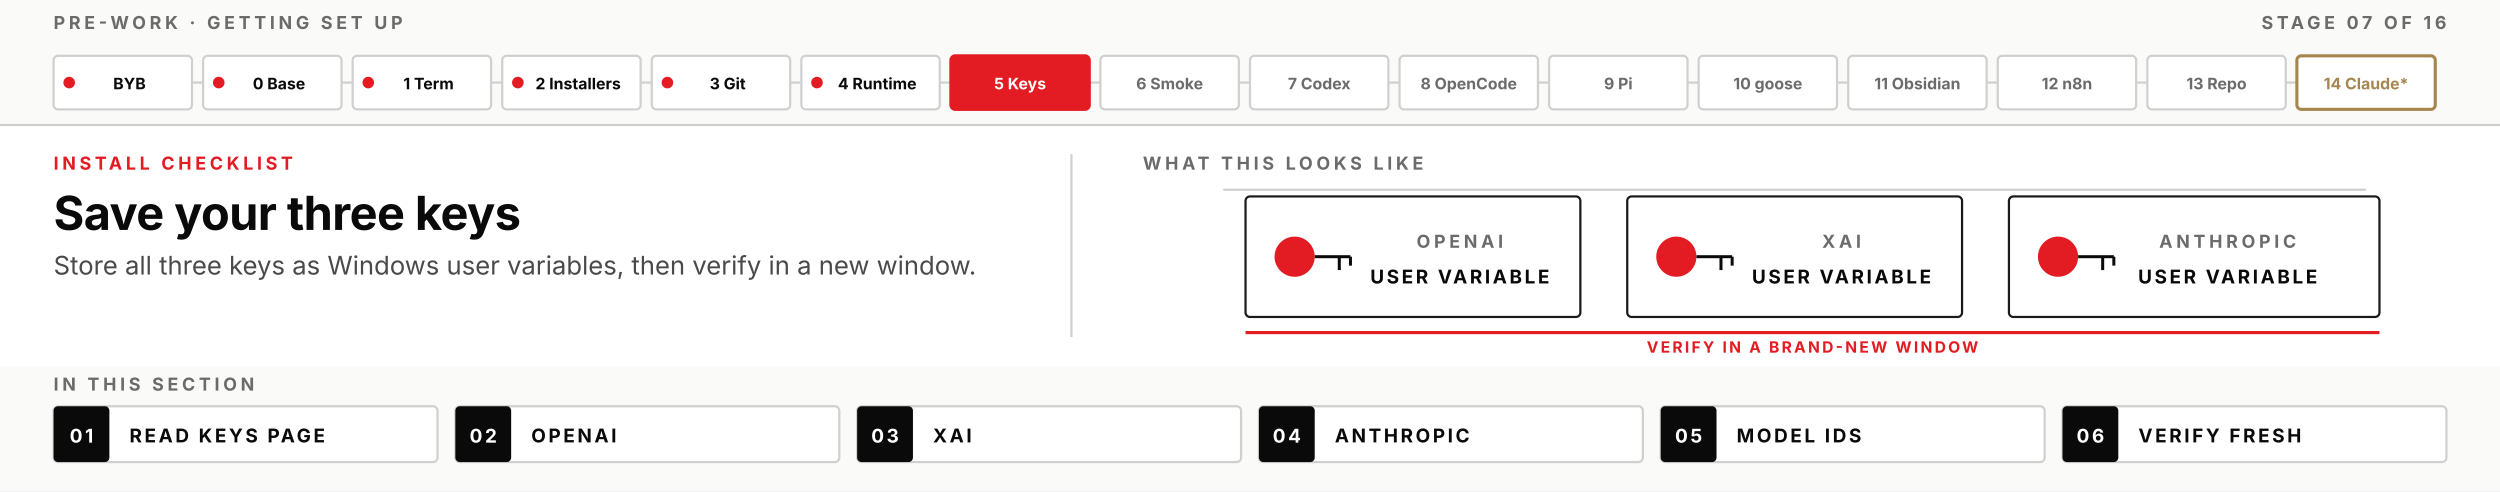
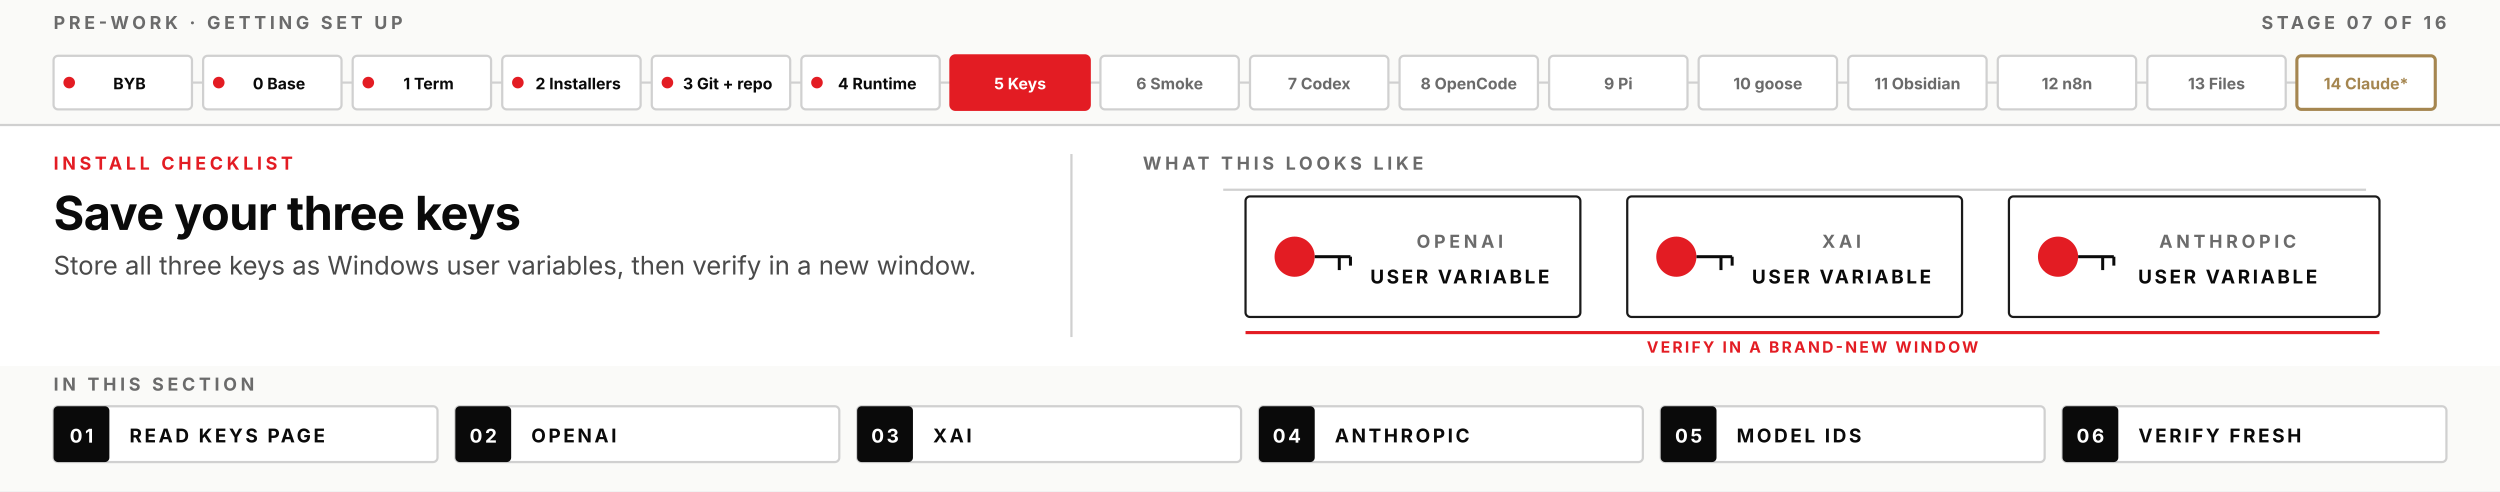
<svg xmlns="http://www.w3.org/2000/svg" viewBox="0 0 1120 220" role="img" aria-labelledby="title-install-pre-work-5-your-three-api-keys">
  <defs>
    <marker id="arrow" viewBox="0 0 8 8" refX="7" refY="4" markerWidth="6" markerHeight="6" orient="auto-start-reverse">
      <path d="M0 0 8 4 0 8Z" fill="#0A0A0A" />
    </marker>
    <marker id="arrow-red" viewBox="0 0 8 8" refX="7" refY="4" markerWidth="6" markerHeight="6" orient="auto-start-reverse">
      <path d="M0 0 8 4 0 8Z" fill="#E31C23" />
    </marker>
    <style>
      text { font-family: system-ui, "Inter", "Helvetica Neue", Arial, sans-serif; fill: #0A0A0A; }
      .micro { font-size: 8px; font-weight: 650; letter-spacing: 1.65px; }
      .tiny { font-size: 7px; font-weight: 650; letter-spacing: 1px; }
      .railtext { font-size: 7.1px; font-weight: 650; }
      .title { font-size: 21px; font-weight: 680; letter-spacing: -0.25px; }
      .purpose { font-size: 11.5px; font-weight: 430; fill: #4A4A4A; }
      .caption { font-size: 8.5px; font-weight: 650; letter-spacing: 1.15px; }
      .body { font-size: 9.5px; font-weight: 520; }
      .muted { fill: #6B6B6B; }
      .white { fill: #FFFFFF; }
      .red { fill: #E31C23; }
      .gold { fill: #A58650; }
      .line { fill: none; stroke: #0A0A0A; stroke-width: 1.35; vector-effect: non-scaling-stroke; }
      .hair { fill: none; stroke: #D0D0D0; stroke-width: 1; vector-effect: non-scaling-stroke; }
      .redline { fill: none; stroke: #E31C23; stroke-width: 1.4; vector-effect: non-scaling-stroke; }
      .goldline { fill: none; stroke: #A58650; stroke-width: 1.35; vector-effect: non-scaling-stroke; }
      .dash { stroke-dasharray: 5 4; }
    </style>
  </defs>
  <rect width="1120" height="220" fill="#FFFFFF" />
  <rect x="0" y="0" width="1120" height="56" fill="#FAFAF8" />
  <text x="24" y="13" class="micro muted">PRE-WORK · GETTING SET UP</text>
  <text x="1096" y="13" class="micro muted" text-anchor="end">STAGE 07 OF 16</text>
  <path d="M55 37H1060" class="hair" />
  <rect x="24" y="25" width="62" height="24" rx="2" fill="#FFFFFF" stroke="#D0D0D0" stroke-width="1" />
  <circle cx="31" cy="37" r="2.6" fill="#E31C23" />
  <text x="58" y="40" class="railtext" text-anchor="middle">BYB</text>
  <rect x="91" y="25" width="62" height="24" rx="2" fill="#FFFFFF" stroke="#D0D0D0" stroke-width="1" />
  <circle cx="98" cy="37" r="2.6" fill="#E31C23" />
  <text x="125" y="40" class="railtext" text-anchor="middle">0 Base</text>
  <rect x="158" y="25" width="62" height="24" rx="2" fill="#FFFFFF" stroke="#D0D0D0" stroke-width="1" />
  <circle cx="165" cy="37" r="2.6" fill="#E31C23" />
  <text x="192" y="40" class="railtext" text-anchor="middle">1 Term</text>
  <rect x="225" y="25" width="62" height="24" rx="2" fill="#FFFFFF" stroke="#D0D0D0" stroke-width="1" />
  <circle cx="232" cy="37" r="2.6" fill="#E31C23" />
  <text x="259" y="40" class="railtext" text-anchor="middle">2 Installers</text>
  <rect x="292" y="25" width="62" height="24" rx="2" fill="#FFFFFF" stroke="#D0D0D0" stroke-width="1" />
  <circle cx="299" cy="37" r="2.6" fill="#E31C23" />
-   <text x="326" y="40" class="railtext" text-anchor="middle">3 Git</text>
+   <text x="326" y="40" class="railtext" text-anchor="middle">3 Git + repo</text>
  <rect x="359" y="25" width="62" height="24" rx="2" fill="#FFFFFF" stroke="#D0D0D0" stroke-width="1" />
  <circle cx="366" cy="37" r="2.6" fill="#E31C23" />
  <text x="393" y="40" class="railtext" text-anchor="middle">4 Runtime</text>
  <rect x="426" y="25" width="62" height="24" rx="2" fill="#E31C23" stroke="#E31C23" stroke-width="1.4" />
  <text x="457" y="40" class="railtext white" text-anchor="middle">5 Keys</text>
  <rect x="493" y="25" width="62" height="24" rx="2" fill="#FFFFFF" stroke="#D0D0D0" stroke-width="1" />
  <text x="524" y="40" class="railtext muted" text-anchor="middle">6 Smoke</text>
  <rect x="560" y="25" width="62" height="24" rx="2" fill="#FFFFFF" stroke="#D0D0D0" stroke-width="1" />
  <text x="591" y="40" class="railtext muted" text-anchor="middle">7 Codex</text>
  <rect x="627" y="25" width="62" height="24" rx="2" fill="#FFFFFF" stroke="#D0D0D0" stroke-width="1" />
  <text x="658" y="40" class="railtext muted" text-anchor="middle">8 OpenCode</text>
  <rect x="694" y="25" width="62" height="24" rx="2" fill="#FFFFFF" stroke="#D0D0D0" stroke-width="1" />
  <text x="725" y="40" class="railtext muted" text-anchor="middle">9 Pi</text>
  <rect x="761" y="25" width="62" height="24" rx="2" fill="#FFFFFF" stroke="#D0D0D0" stroke-width="1" />
  <text x="792" y="40" class="railtext muted" text-anchor="middle">10 goose</text>
  <rect x="828" y="25" width="62" height="24" rx="2" fill="#FFFFFF" stroke="#D0D0D0" stroke-width="1" />
  <text x="859" y="40" class="railtext muted" text-anchor="middle">11 Obsidian</text>
  <rect x="895" y="25" width="62" height="24" rx="2" fill="#FFFFFF" stroke="#D0D0D0" stroke-width="1" />
  <text x="926" y="40" class="railtext muted" text-anchor="middle">12 n8n</text>
  <rect x="962" y="25" width="62" height="24" rx="2" fill="#FFFFFF" stroke="#D0D0D0" stroke-width="1" />
-   <text x="993" y="40" class="railtext muted" text-anchor="middle">13 Repo</text>
+   <text x="993" y="40" class="railtext muted" text-anchor="middle">13 Files</text>
  <rect x="1029" y="25" width="62" height="24" rx="2" fill="#FFFFFF" stroke="#A58650" stroke-width="1.4" />
  <text x="1060" y="40" class="railtext gold" text-anchor="middle">14 Claude*</text>
  <path d="M0 56H1120" class="hair" />
  <text x="24" y="76" class="micro red">INSTALL CHECKLIST</text>
  <text x="24" y="103" class="title">Save your three keys</text>
  <text x="24" y="123" class="purpose">Store all three keys as Windows user variables, then verify in a new window.</text>
  <path d="M480 69V151" class="hair" />
  <text x="512" y="76" class="micro muted">WHAT THIS LOOKS LIKE</text>
  <g aria-label="Three sealed provider key tags">
    <path d="M548 85H1060" class="hair" />
    <rect x="558" y="88" width="150" height="54" rx="2" fill="#FFFFFF" stroke="#1A1A1A" />
    <circle cx="580" cy="115" r="9" fill="#E31C23" />
    <path d="M589 115H605M600 115V121M605 115V119" class="line" />
    <text x="654" y="111" class="micro muted" text-anchor="middle">OPENAI</text>
    <text x="654" y="127" class="caption" text-anchor="middle">USER VARIABLE</text>
    <rect x="729" y="88" width="150" height="54" rx="2" fill="#FFFFFF" stroke="#1A1A1A" />
    <circle cx="751" cy="115" r="9" fill="#E31C23" />
    <path d="M760 115H776M771 115V121M776 115V119" class="line" />
    <text x="825" y="111" class="micro muted" text-anchor="middle">XAI</text>
    <text x="825" y="127" class="caption" text-anchor="middle">USER VARIABLE</text>
    <rect x="900" y="88" width="166" height="54" rx="2" fill="#FFFFFF" stroke="#1A1A1A" />
    <circle cx="922" cy="115" r="9" fill="#E31C23" />
    <path d="M931 115H947M942 115V121M947 115V119" class="line" />
    <text x="998" y="111" class="micro muted" text-anchor="middle">ANTHROPIC</text>
    <text x="998" y="127" class="caption" text-anchor="middle">USER VARIABLE</text>
    <path d="M558 149H1066" class="redline" />
    <text x="812" y="158" class="tiny red" text-anchor="middle">VERIFY IN A BRAND-NEW WINDOW</text>
  </g>
  <rect x="0" y="164" width="1120" height="56" fill="#FAFAF8" />
  <text x="24" y="175" class="micro muted">IN THIS SECTION</text>
  <rect x="24.00" y="182" width="172.00" height="25" rx="2" fill="#FFFFFF" stroke="#D0D0D0" />
  <rect x="24.00" y="182" width="25" height="25" rx="2" fill="#0A0A0A" />
  <text x="36.50" y="198.3" class="caption white" text-anchor="middle">01</text>
  <text x="58.00" y="198.2" class="caption">READ KEYS PAGE</text>
  <rect x="204.00" y="182" width="172.00" height="25" rx="2" fill="#FFFFFF" stroke="#D0D0D0" />
  <rect x="204.00" y="182" width="25" height="25" rx="2" fill="#0A0A0A" />
  <text x="216.50" y="198.3" class="caption white" text-anchor="middle">02</text>
  <text x="238.00" y="198.2" class="caption">OPENAI</text>
  <rect x="384.00" y="182" width="172.00" height="25" rx="2" fill="#FFFFFF" stroke="#D0D0D0" />
  <rect x="384.00" y="182" width="25" height="25" rx="2" fill="#0A0A0A" />
  <text x="396.50" y="198.3" class="caption white" text-anchor="middle">03</text>
  <text x="418.00" y="198.2" class="caption">XAI</text>
  <rect x="564.00" y="182" width="172.00" height="25" rx="2" fill="#FFFFFF" stroke="#D0D0D0" />
  <rect x="564.00" y="182" width="25" height="25" rx="2" fill="#0A0A0A" />
  <text x="576.50" y="198.3" class="caption white" text-anchor="middle">04</text>
  <text x="598.00" y="198.2" class="caption">ANTHROPIC</text>
  <rect x="744.00" y="182" width="172.00" height="25" rx="2" fill="#FFFFFF" stroke="#D0D0D0" />
  <rect x="744.00" y="182" width="25" height="25" rx="2" fill="#0A0A0A" />
  <text x="756.50" y="198.3" class="caption white" text-anchor="middle">05</text>
  <text x="778.00" y="198.2" class="caption">MODEL IDS</text>
  <rect x="924.00" y="182" width="172.00" height="25" rx="2" fill="#FFFFFF" stroke="#D0D0D0" />
  <rect x="924.00" y="182" width="25" height="25" rx="2" fill="#0A0A0A" />
  <text x="936.50" y="198.3" class="caption white" text-anchor="middle">06</text>
  <text x="958.00" y="198.2" class="caption">VERIFY FRESH</text>
</svg>
